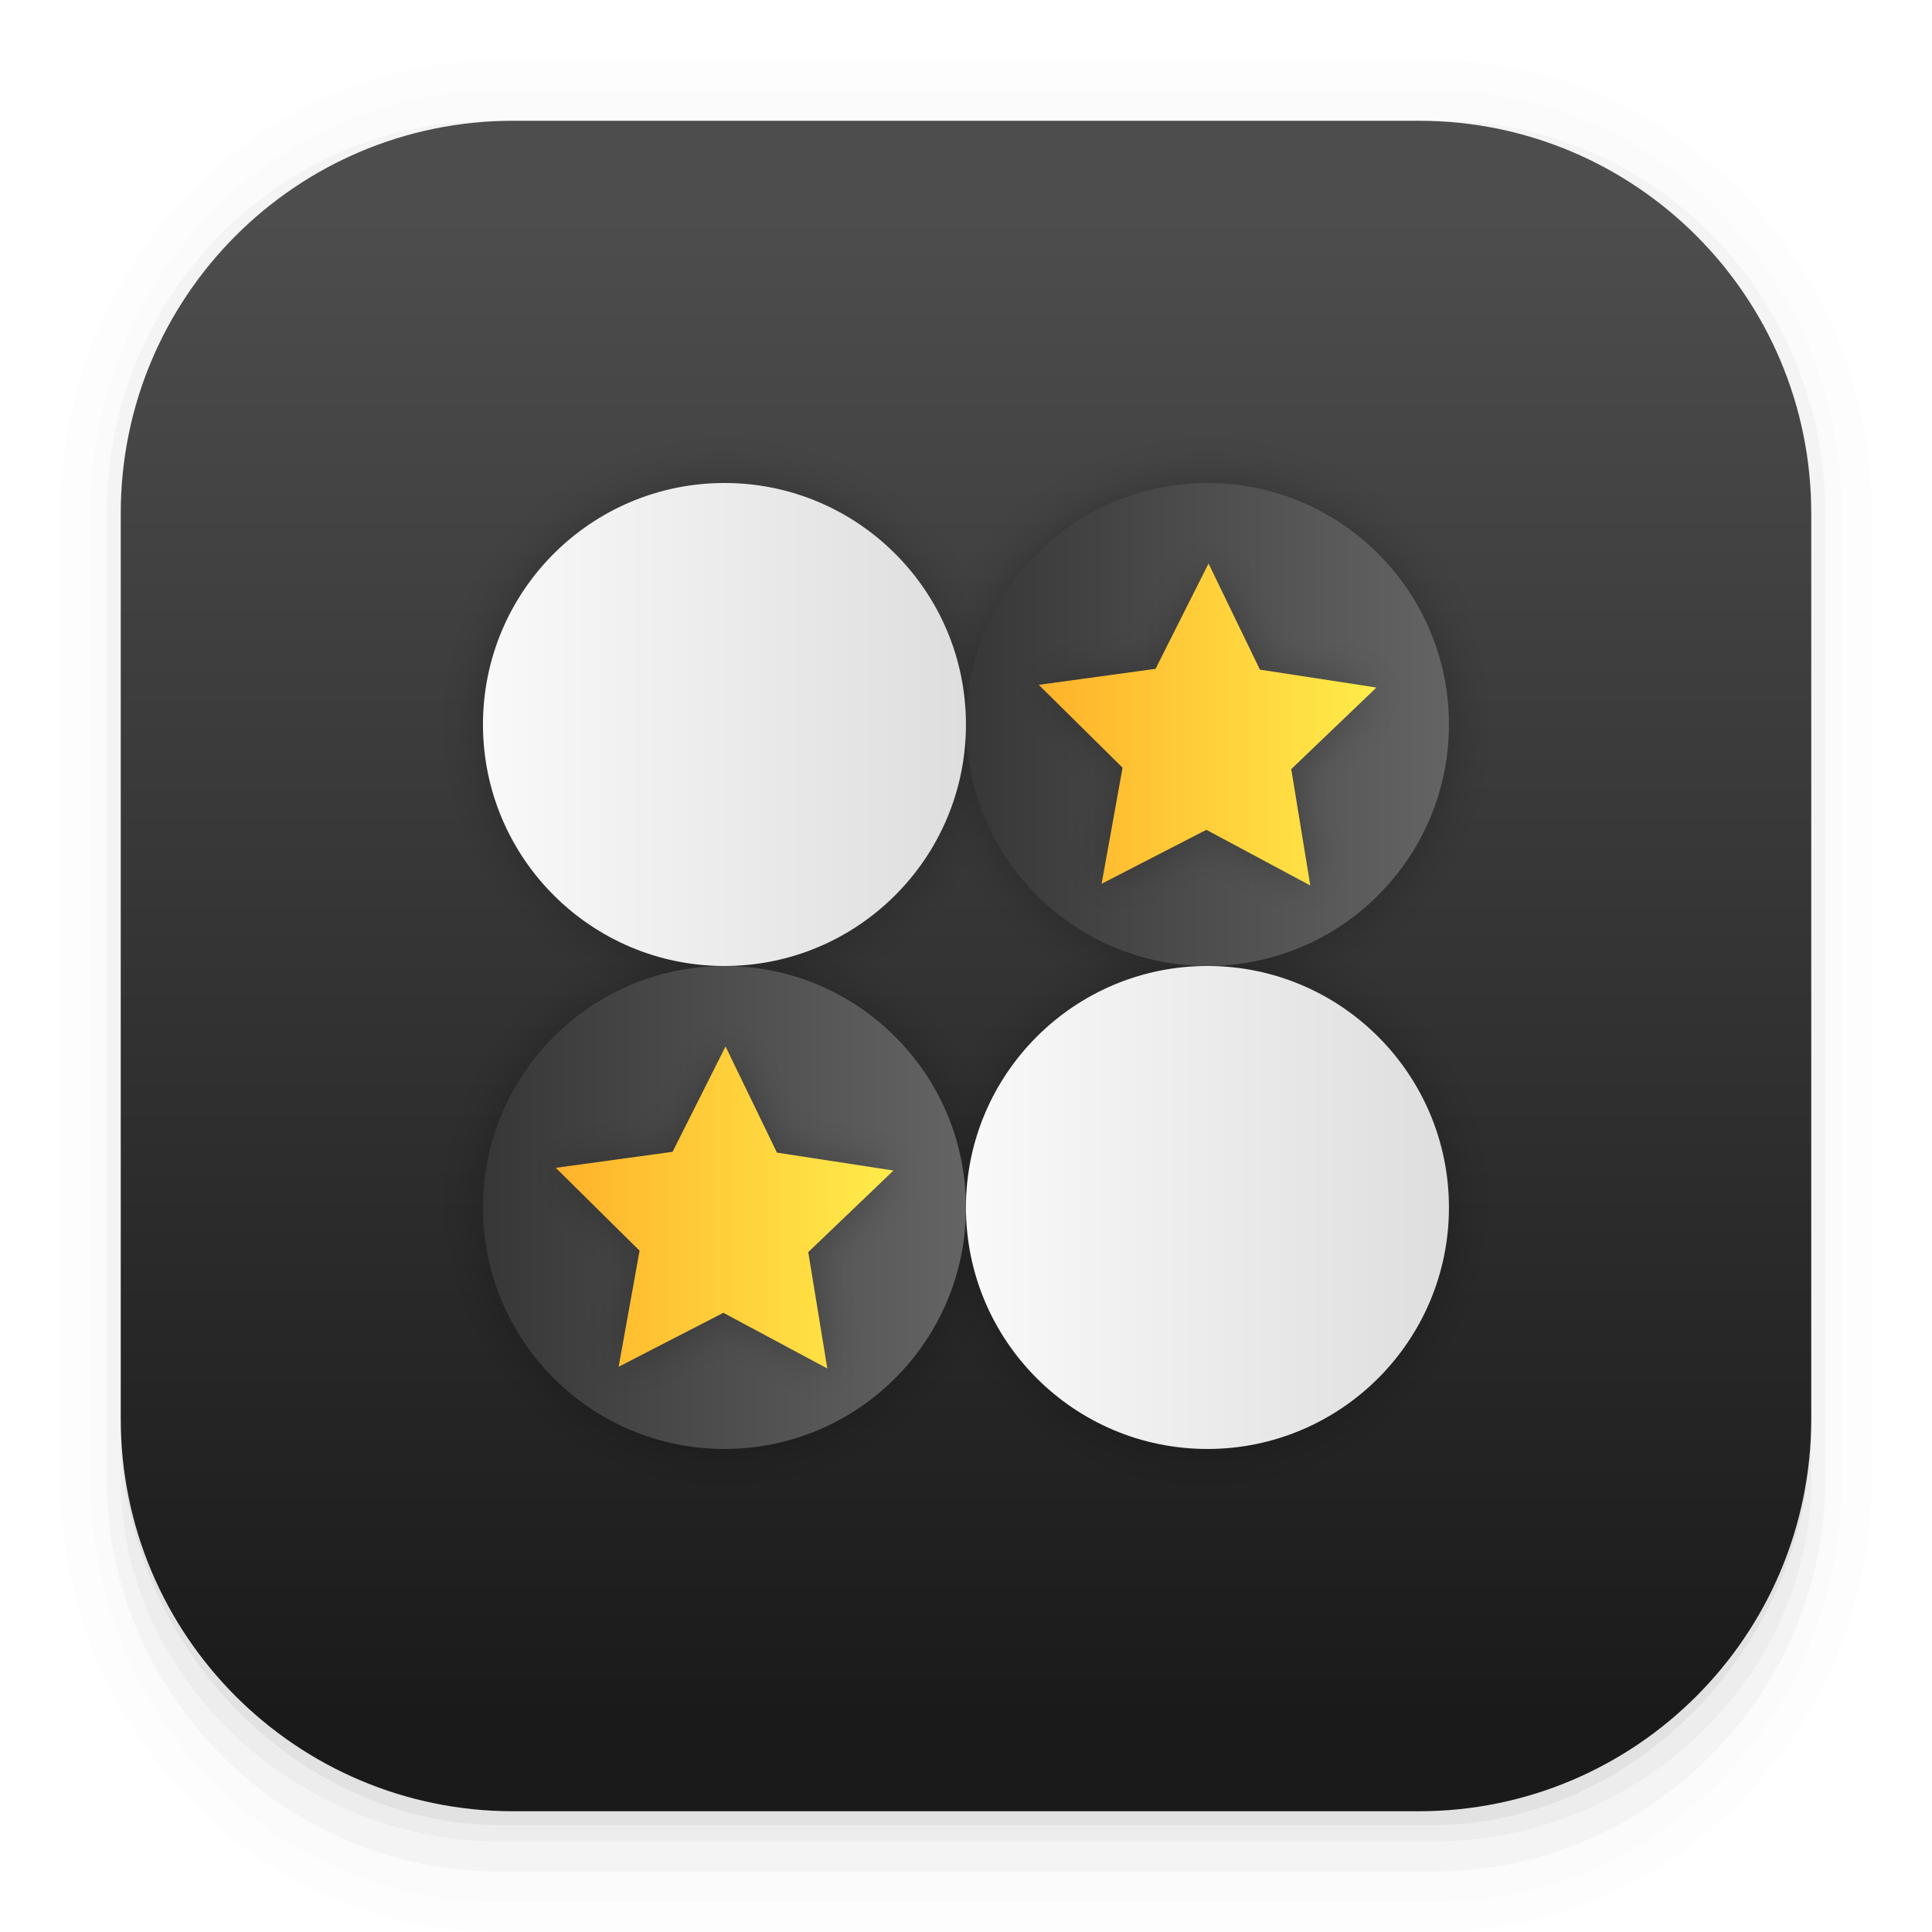
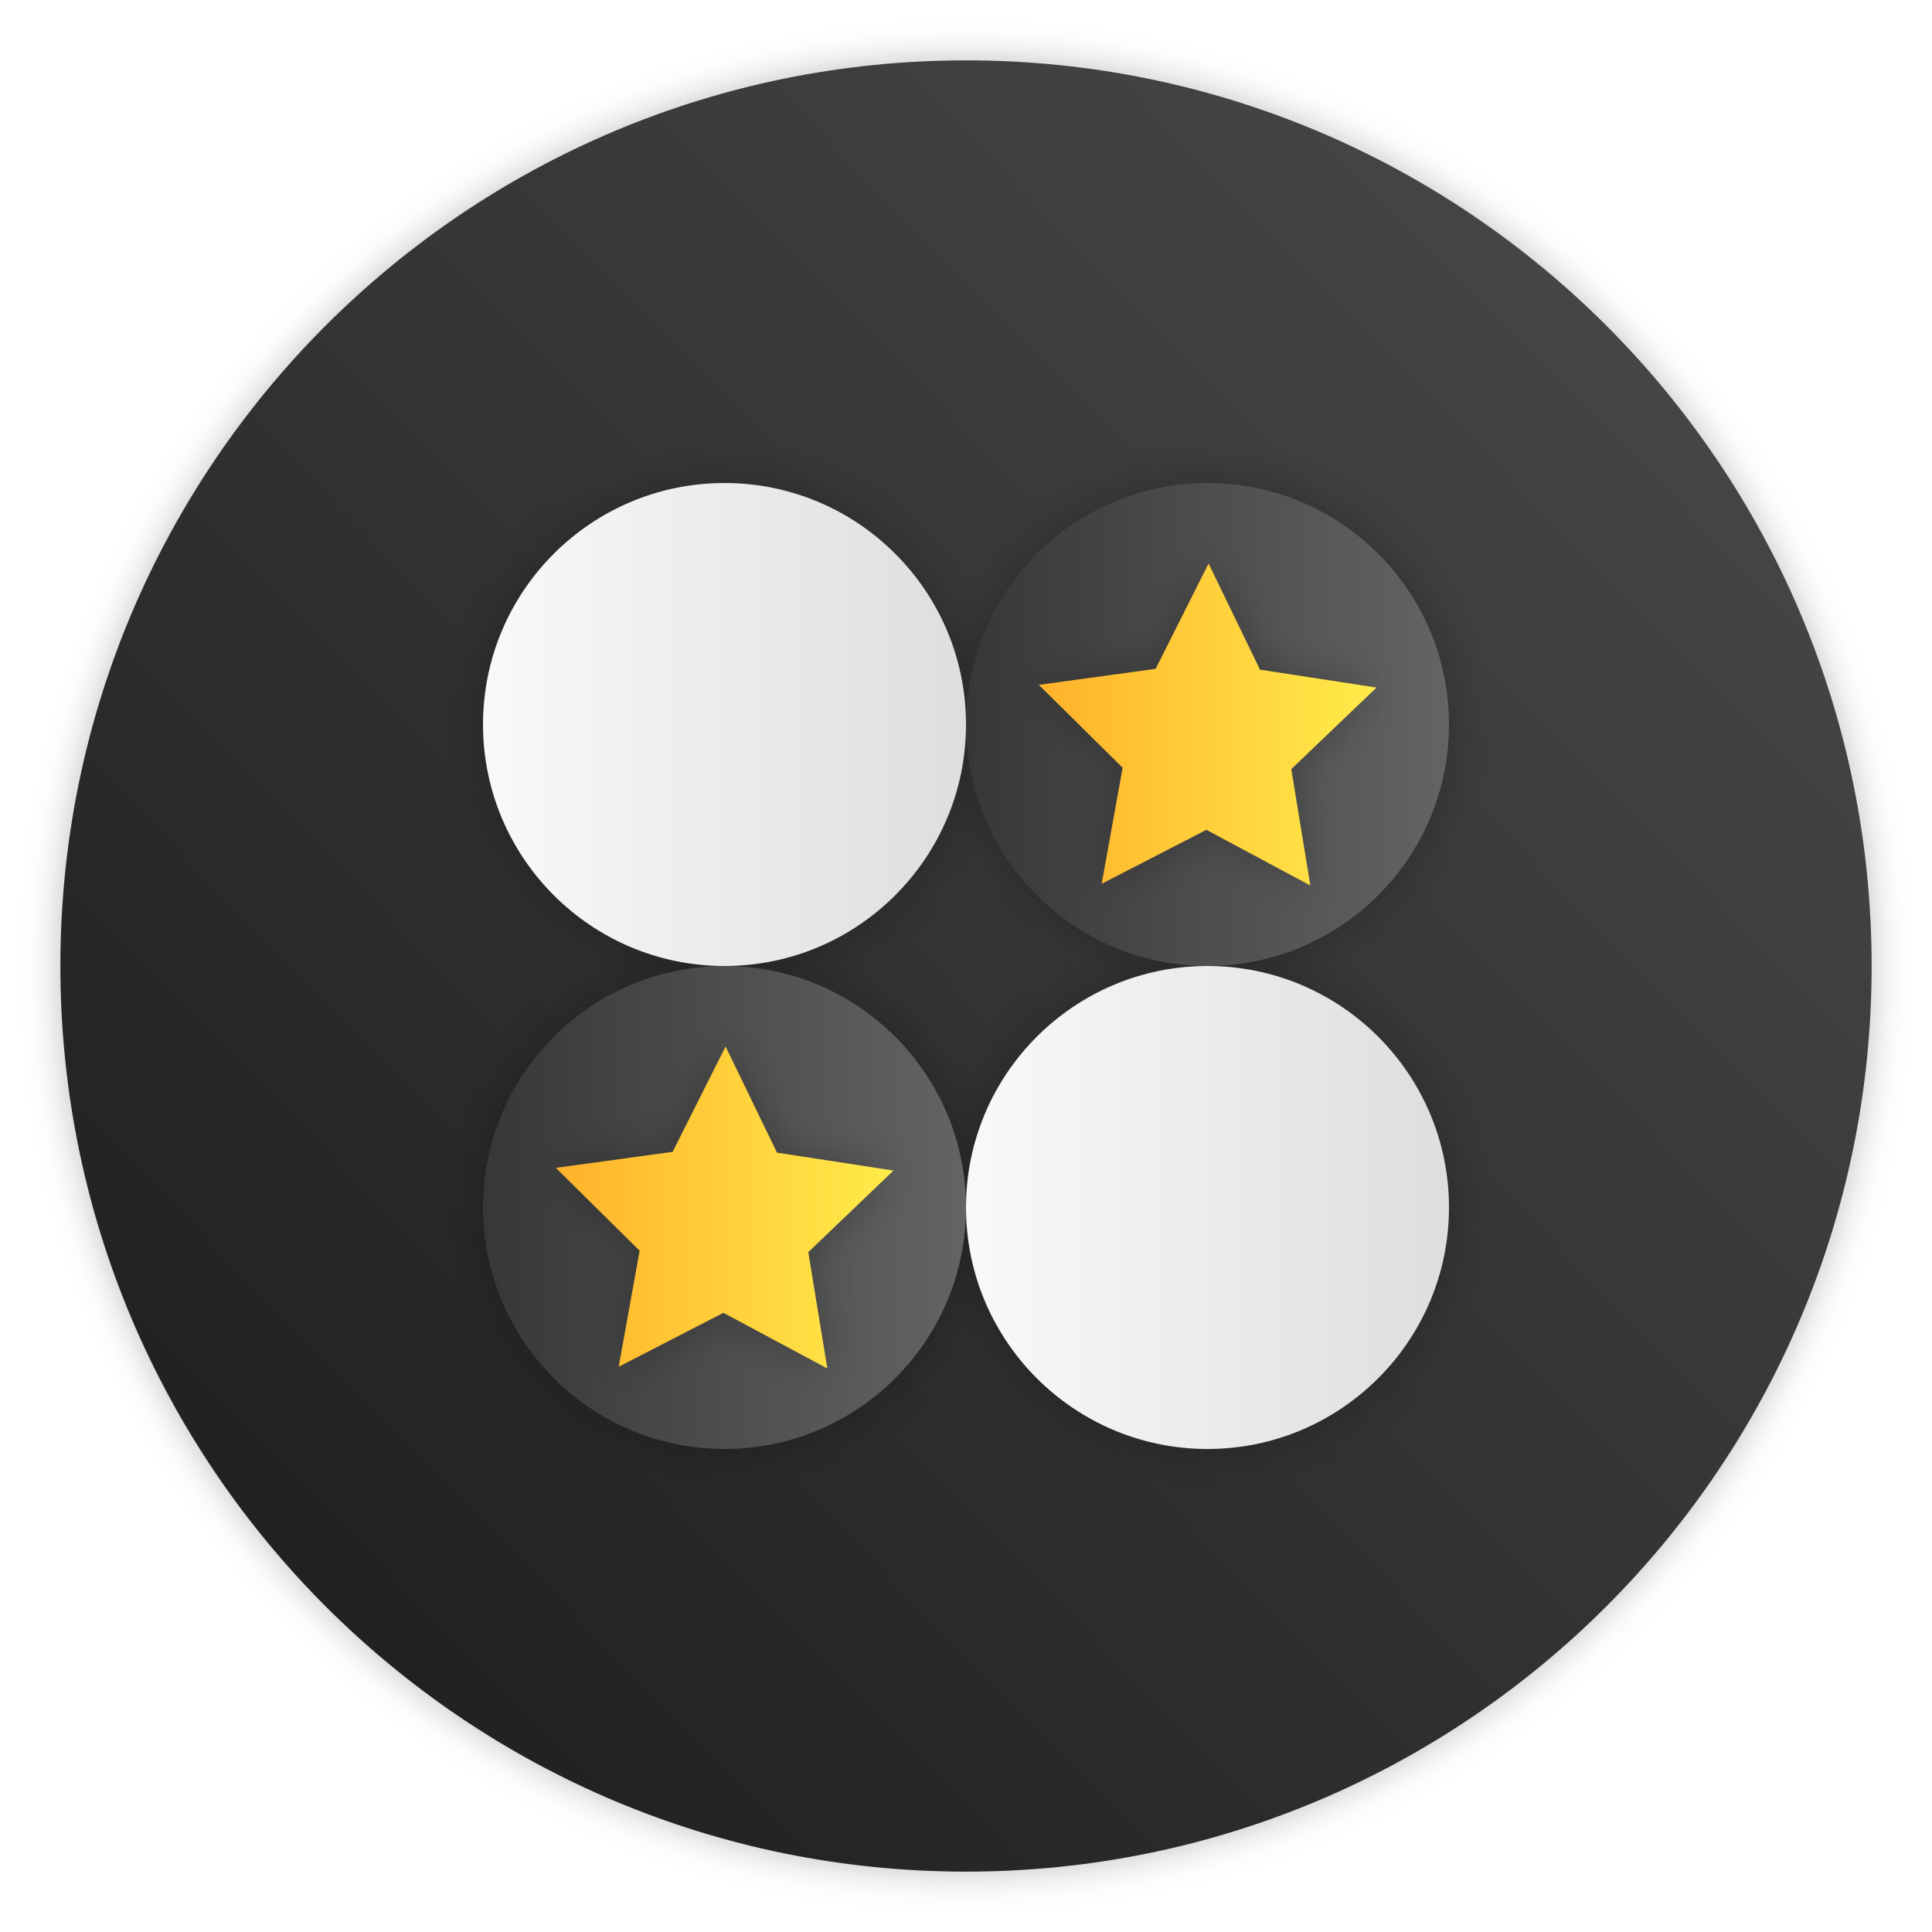
- <svg xmlns="http://www.w3.org/2000/svg" xmlns:xlink="http://www.w3.org/1999/xlink" width="64" height="64" version="1.1">
-   <defs>
+ <svg xmlns="http://www.w3.org/2000/svg" xmlns:xlink="http://www.w3.org/1999/xlink" id="svg88" version="1.1" height="64" width="64">
+   <defs id="defs46">
+     <linearGradient id="linearGradient1352">
+       <stop id="stop1348" offset="0" style="stop-color:#1a1a1a;stop-opacity:1" />
+       <stop id="stop1350" offset="1" style="stop-color:#4c4c4c;stop-opacity:1" />
+     </linearGradient>
    <linearGradient id="linearGradient905">
-       <stop stop-color="#ffb22a" offset="0" />
-       <stop stop-color="#ffec4a" offset="1" />
+       <stop id="stop2" offset="0" stop-color="#ffb22a" />
+       <stop id="stop4" offset="1" stop-color="#ffec4a" />
    </linearGradient>
    <linearGradient id="linearGradient889">
-       <stop stop-color="#373737" offset="0" />
-       <stop stop-color="#646464" offset="1" />
+       <stop id="stop7" offset="0" stop-color="#373737" />
+       <stop id="stop9" offset="1" stop-color="#646464" />
    </linearGradient>
    <linearGradient id="linearGradient873">
-       <stop stop-color="#f9f9f9" offset="0" />
-       <stop stop-color="#dedede" offset="1" />
-     </linearGradient>
-     <linearGradient id="linearGradient875" x1="22.169" x2="34.169" y1="31.424" y2="31.424" gradientUnits="userSpaceOnUse" xlink:href="#linearGradient873" />
-     <linearGradient id="linearGradient883" x1="34.169" x2="46.169" y1="43.424" y2="43.424" gradientUnits="userSpaceOnUse" xlink:href="#linearGradient873" />
-     <linearGradient id="linearGradient891" x1="22.169" x2="34.169" y1="43.424" y2="43.424" gradientUnits="userSpaceOnUse" xlink:href="#linearGradient889" />
-     <linearGradient id="linearGradient899" x1="34.169" x2="46.169" y1="31.424" y2="31.424" gradientUnits="userSpaceOnUse" xlink:href="#linearGradient889" />
-     <linearGradient id="linearGradient907" x1="23.978" x2="32.368" y1="43.424" y2="43.424" gradientUnits="userSpaceOnUse" xlink:href="#linearGradient905" />
-     <linearGradient id="linearGradient915" x1="35.978" x2="44.368" y1="31.424" y2="31.424" gradientUnits="userSpaceOnUse" xlink:href="#linearGradient905" />
-     <filter id="filter989" x="-.12" y="-.12" width="1.24" height="1.24" color-interpolation-filters="sRGB">
-       <feGaussianBlur stdDeviation="0.6" />
-     </filter>
-     <filter id="filter993" x="-.12" y="-.12" width="1.24" height="1.24" color-interpolation-filters="sRGB">
-       <feGaussianBlur stdDeviation="0.6" />
-     </filter>
-     <filter id="filter997" x="-.12" y="-.12" width="1.24" height="1.24" color-interpolation-filters="sRGB">
-       <feGaussianBlur stdDeviation="0.6" />
-     </filter>
-     <filter id="filter1001" x="-.12" y="-.12" width="1.24" height="1.24" color-interpolation-filters="sRGB">
-       <feGaussianBlur stdDeviation="0.6" />
-     </filter>
-     <filter id="filter1049" x="-.144" y="-.151" width="1.289" height="1.303" color-interpolation-filters="sRGB">
-       <feGaussianBlur stdDeviation="0.505" />
-     </filter>
-     <filter id="filter1053" x="-.144" y="-.151" width="1.289" height="1.303" color-interpolation-filters="sRGB">
-       <feGaussianBlur stdDeviation="0.505" />
-     </filter>
-     <linearGradient id="linearGradient862-3" x1="7.937" x2="7.937" y1="15.081" y2="1.852" gradientTransform="matrix(3.7795 0 0 3.7795 .00014324 .031541)" gradientUnits="userSpaceOnUse">
-       <stop stop-color="#1a1a1a" offset="0" />
-       <stop stop-color="#4d4d4d" offset="1" />
-     </linearGradient>
+       <stop id="stop12" offset="0" stop-color="#f9f9f9" />
+       <stop id="stop14" offset="1" stop-color="#dedede" />
+     </linearGradient>
+     <linearGradient xlink:href="#linearGradient873" gradientUnits="userSpaceOnUse" y2="31.424" y1="31.424" x2="34.169" x1="22.169" id="linearGradient875" />
+     <linearGradient xlink:href="#linearGradient873" gradientUnits="userSpaceOnUse" y2="43.424" y1="43.424" x2="46.169" x1="34.169" id="linearGradient883" />
+     <linearGradient xlink:href="#linearGradient889" gradientUnits="userSpaceOnUse" y2="43.424" y1="43.424" x2="34.169" x1="22.169" id="linearGradient891" />
+     <linearGradient xlink:href="#linearGradient889" gradientUnits="userSpaceOnUse" y2="31.424" y1="31.424" x2="46.169" x1="34.169" id="linearGradient899" />
+     <linearGradient xlink:href="#linearGradient905" gradientUnits="userSpaceOnUse" y2="43.424" y1="43.424" x2="32.368" x1="23.978" id="linearGradient907" />
+     <linearGradient xlink:href="#linearGradient905" gradientUnits="userSpaceOnUse" y2="31.424" y1="31.424" x2="44.368" x1="35.978" id="linearGradient915" />
+     <filter color-interpolation-filters="sRGB" height="1.24" width="1.24" y="-.12" x="-.12" id="filter989">
+       <feGaussianBlur id="feGaussianBlur23" stdDeviation="0.6" />
+     </filter>
+     <filter color-interpolation-filters="sRGB" height="1.24" width="1.24" y="-.12" x="-.12" id="filter993">
+       <feGaussianBlur id="feGaussianBlur26" stdDeviation="0.6" />
+     </filter>
+     <filter color-interpolation-filters="sRGB" height="1.24" width="1.24" y="-.12" x="-.12" id="filter997">
+       <feGaussianBlur id="feGaussianBlur29" stdDeviation="0.6" />
+     </filter>
+     <filter color-interpolation-filters="sRGB" height="1.24" width="1.24" y="-.12" x="-.12" id="filter1001">
+       <feGaussianBlur id="feGaussianBlur32" stdDeviation="0.6" />
+     </filter>
+     <filter color-interpolation-filters="sRGB" height="1.303" width="1.289" y="-.151" x="-.144" id="filter1049">
+       <feGaussianBlur id="feGaussianBlur35" stdDeviation="0.505" />
+     </filter>
+     <filter color-interpolation-filters="sRGB" height="1.303" width="1.289" y="-.151" x="-.144" id="filter1053">
+       <feGaussianBlur id="feGaussianBlur38" stdDeviation="0.505" />
+     </filter>
+     <linearGradient gradientUnits="userSpaceOnUse" gradientTransform="matrix(3.7795,0,0,3.7795,82.24821,0.031541)" y2="1.852" y1="15.081" x2="7.937" x1="7.937" id="linearGradient862-3">
+       <stop id="stop41" offset="0" stop-color="#1a1a1a" />
+       <stop id="stop43" offset="1" stop-color="#4d4d4d" />
+     </linearGradient>
+     <filter color-interpolation-filters="sRGB" height="1.12" width="1.12" y="-.06" x="-.06" id="a">
+       <feGaussianBlur id="feGaussianBlur2" stdDeviation="0.9" />
+     </filter>
+     <linearGradient gradientUnits="userSpaceOnUse" gradientTransform="matrix(3.7795,0,0,3.7795,77.88505,0.031541)" y2="1.852" y1="15.081" x2="7.937" x1="7.937" id="linearGradient862-3-3">
+       <stop id="stop5" offset="0" stop-color="#1a1a1a" />
+       <stop id="stop7-6" offset="1" stop-color="#4d4d4d" />
+     </linearGradient>
+     <filter color-interpolation-filters="sRGB" height="1.122" width="1.118" y="-.061" x="-.059" id="filter909">
+       <feGaussianBlur id="feGaussianBlur2-5" stdDeviation="0.901" />
+     </filter>
+     <filter color-interpolation-filters="sRGB" height="1.127" width="1.113" y="-.064" x="-.057" id="filter935">
+       <feGaussianBlur id="feGaussianBlur5" stdDeviation="1.06" />
+     </filter>
+     <linearGradient gradientTransform="translate(86.94936)" gradientUnits="userSpaceOnUse" y2="10.968" y1="56.798" x2="31.073" x1="30.242" id="linearGradient949">
+       <stop id="stop8" offset="0" stop-color="#ff8a34" />
+       <stop id="stop10" offset="1" stop-color="#ffdc34" />
+     </linearGradient>
+     <linearGradient gradientUnits="userSpaceOnUse" gradientTransform="matrix(1.5,0,0,1.5,-669.2806,-752.85)" y2="508.15" y1="540.16" x2="525.29" x1="525.29" id="linearGradient879">
+       <stop id="stop13" offset="0" stop-color="#18222a" />
+       <stop id="stop15" offset="1" stop-color="#566069" />
+     </linearGradient>
+     <linearGradient id="linearGradient910" x1="45" x2="60.076" y1="19" y2="3.924" gradientTransform="matrix(0.89283,0,0,-0.89283,114.0544,60.491)" gradientUnits="userSpaceOnUse">
+       <stop stop-color="#fff" offset="0" id="stop2-7" />
+       <stop stop-color="#ffefcc" offset="1" id="stop4-5" />
+     </linearGradient>
+     <radialGradient id="radialGradient1089" cx="-10.016" cy="4.929" r="1.7" gradientTransform="matrix(6.8413,0.088798,-0.13161,10.14,218.5036,-115.0887)" gradientUnits="userSpaceOnUse">
+       <stop offset="0" id="stop7-3" />
+       <stop stop-opacity=".33" offset=".476" id="stop9-3" />
+       <stop stop-opacity=".01" offset=".862" id="stop11" />
+       <stop stop-opacity="0" offset="1" id="stop13-3" />
+     </radialGradient>
+     <linearGradient id="linearGradient940" x1="30" x2="30" y1="54" y2="9" gradientTransform="matrix(1,0,0,-1,110.6258,63.947)" gradientUnits="userSpaceOnUse">
+       <stop stop-color="#fff" offset="0" id="stop16" />
+       <stop stop-color="#f5f5f5" offset="1" id="stop18" />
+     </linearGradient>
+     <linearGradient id="b-3" x1="399.57" x2="399.57" y1="545.8" y2="517.8" gradientTransform="matrix(2.1429,0,0,2.1429,-826.36,-1107.5)" gradientUnits="userSpaceOnUse">
+       <stop stop-color="#3889e9" offset="0" id="stop21" />
+       <stop stop-color="#5ea5fb" offset="1" id="stop23" />
+     </linearGradient>
+     <linearGradient id="linearGradient862" x1="7.937" x2="7.937" y1="15.081" y2="1.852" gradientTransform="matrix(3.7796,0,0,3.7796,110.6258,0)" gradientUnits="userSpaceOnUse">
+       <stop stop-color="#424242" offset="0" id="stop26" />
+       <stop stop-color="#272727" offset="1" id="stop28" />
+     </linearGradient>
+     <filter id="filter1154" x="-.101" y="-.115" width="1.203" height="1.231" color-interpolation-filters="sRGB">
+       <feGaussianBlur stdDeviation="1.158" id="feGaussianBlur31" />
+     </filter>
+     <style id="style921" type="text/css" />
+     <style id="style923" type="text/css" />
+     <style id="style925" type="text/css" />
+     <style id="style927" type="text/css" />
+     <filter color-interpolation-filters="sRGB" height="1.048" width="1.048" y="-.024" x="-.024" id="filter11290">
+       <feGaussianBlur id="feGaussianBlur929" stdDeviation="0.159" />
+     </filter>
+     <linearGradient gradientUnits="userSpaceOnUse" gradientTransform="matrix(3.7796,0,0,3.7796,-0.13309,0.024828)" y2=".647" y1="16.296" x2="16.388" x1=".739" id="linearGradient1005">
+       <stop id="stop932" offset="0" stop-color="#00dc96" />
+       <stop id="stop934" offset="1" stop-color="#14d29b" />
+     </linearGradient>
+     <style id="style937" type="text/css" />
+     <style id="style939" type="text/css" />
+     <style id="style941" type="text/css" />
+     <linearGradient id="linearGradient1057">
+       <stop id="stop1229" offset="0" stop-color="#fff" />
+       <stop id="stop1231" offset="1" stop-opacity="0" stop-color="#fff" />
+     </linearGradient>
+     <linearGradient gradientUnits="userSpaceOnUse" gradientTransform="matrix(1.5625,0,0,1.5625,0.40633,-5.1891)" y2="52.847" y1="27.545" x2="34.999" x1="34.999" id="linearGradient982">
+       <stop id="stop1234" offset="0" stop-color="#32b4ff" />
+       <stop id="stop1236" offset="1" stop-color="#3287ff" />
+     </linearGradient>
+     <style id="style1239" type="text/css" />
+     <style id="style1241" type="text/css" />
+     <linearGradient gradientUnits="userSpaceOnUse" gradientTransform="matrix(1.5625,0,0,1.5625,-9.2253,1.3231)" y2="43.681" y1="18.052" x2="21.314" x1="21.314" id="linearGradient1047">
+       <stop id="stop1243" offset="0" stop-color="#14dc78" />
+       <stop id="stop1245" offset="1" stop-color="#14a03c" />
+     </linearGradient>
+     <linearGradient gradientUnits="userSpaceOnUse" gradientTransform="matrix(1.5625,0,0,1.5625,-8.1072,-10.908)" y2="37.368" y1="12.316" x2="41.729" x1="41.729" id="linearGradient1049">
+       <stop id="stop1248" offset="0" stop-color="#ff3c64" />
+       <stop id="stop1250" offset="1" stop-color="#ff4628" />
+     </linearGradient>
+     <linearGradient xlink:href="#linearGradient1057" gradientUnits="userSpaceOnUse" gradientTransform="matrix(1,0,0,1.2271,0.20646,-10.975)" y2="39.768" y1="32.234" x2="34.427" x1="34.427" id="linearGradient1059" />
+     <linearGradient xlink:href="#linearGradient1057" gradientUnits="userSpaceOnUse" gradientTransform="matrix(1,0,0,1.2271,-12.55,-19.793)" y2="39.768" y1="32.234" x2="34.427" x1="34.427" id="linearGradient1063" />
+     <linearGradient xlink:href="#linearGradient1057" gradientUnits="userSpaceOnUse" gradientTransform="matrix(1,0,0,1.2271,5.7554,-25.761)" y2="39.768" y1="32.234" x2="34.427" x1="34.427" id="linearGradient1067" />
+     <filter color-interpolation-filters="sRGB" height="1.048" width="1.048" y="-.024" x="-.024" id="filter11290-3">
+       <feGaussianBlur id="feGaussianBlur1256" stdDeviation="0.159" />
+     </filter>
+     <linearGradient gradientUnits="userSpaceOnUse" gradientTransform="matrix(3.7796,0,0,3.7796,-0.13155,0.0250173)" y2=".647" y1="16.296" x2="16.388" x1=".739" id="linearGradient1005-6">
+       <stop id="stop1259" offset="0" stop-color="#dddfe1" />
+       <stop id="stop1261" offset="1" stop-color="#f3f4f6" />
+     </linearGradient>
+     <filter color-interpolation-filters="sRGB" height="1.122" width="1.118" y="-.061" x="-.059" id="filter909-9">
+       <feGaussianBlur id="feGaussianBlur2-1" stdDeviation="0.901" />
+     </filter>
+     <filter color-interpolation-filters="sRGB" height="1.127" width="1.113" y="-.064" x="-.057" id="filter935-2">
+       <feGaussianBlur id="feGaussianBlur5-7" stdDeviation="1.06" />
+     </filter>
+     <radialGradient id="radialGradient1089-6" cx="-10.016" cy="4.929" r="1.7" gradientTransform="matrix(6.8413,0.088798,-0.13161,10.14,218.5036,-115.0887)" gradientUnits="userSpaceOnUse">
+       <stop offset="0" id="stop7-1" />
+       <stop stop-opacity=".33" offset=".476" id="stop9-8" />
+       <stop stop-opacity=".01" offset=".862" id="stop11-7" />
+       <stop stop-opacity="0" offset="1" id="stop13-3-9" />
+     </radialGradient>
+     <filter id="filter1154-9" x="-.101" y="-.115" width="1.203" height="1.231" color-interpolation-filters="sRGB">
+       <feGaussianBlur stdDeviation="1.158" id="feGaussianBlur31-2" />
+     </filter>
+     <style id="style921-2" type="text/css" />
+     <style id="style923-8" type="text/css" />
+     <style id="style925-9" type="text/css" />
+     <style id="style927-7" type="text/css" />
+     <filter color-interpolation-filters="sRGB" height="1.048" width="1.048" y="-.024" x="-.024" id="filter11290-36">
+       <feGaussianBlur id="feGaussianBlur929-1" stdDeviation="0.159" />
+     </filter>
+     <style id="style937-3" type="text/css" />
+     <style id="style939-1" type="text/css" />
+     <style id="style941-9" type="text/css" />
+     <style id="style1239-5" type="text/css" />
+     <style id="style1241-0" type="text/css" />
+     <filter color-interpolation-filters="sRGB" height="1.048" width="1.048" y="-.024" x="-.024" id="filter11290-3-6">
+       <feGaussianBlur id="feGaussianBlur1256-3" stdDeviation="0.159" />
+     </filter>
+     <linearGradient gradientUnits="userSpaceOnUse" y2="3.145" x2="62.325" y1="61.729" x1="2.39" id="linearGradient1354" xlink:href="#linearGradient1352" />
  </defs>
-   <g transform="scale(3.7796)" shape-rendering="auto">
-     <path d="m4.369 0.529c-2.114 0-3.84 1.784-3.84 3.968v8.467c0 2.185 1.726 3.968 3.84 3.968h8.194c2.114 0 3.84-1.784 3.84-3.968v-8.467c0-2.185-1.726-3.968-3.84-3.968zm0.257 0.521h7.681c1.844 0 3.329 1.534 3.329 3.44v7.937c0 1.906-1.485 3.44-3.329 3.44h-7.681c-1.844 0-3.329-1.534-3.329-3.44v-7.937c0-1.906 1.485-3.44 3.329-3.44z" color="#000000" color-rendering="auto" dominant-baseline="auto" image-rendering="auto" opacity=".01" solid-color="#000000" stop-color="#000000" style="font-feature-settings:normal;font-variant-alternates:normal;font-variant-caps:normal;font-variant-east-asian:normal;font-variant-ligatures:normal;font-variant-numeric:normal;font-variant-position:normal;font-variation-settings:normal;inline-size:0;isolation:auto;mix-blend-mode:normal;shape-margin:0;shape-padding:0;text-decoration-color:#000000;text-decoration-line:none;text-decoration-style:solid;text-indent:0;text-orientation:mixed;text-transform:none;white-space:normal" />
-     <path d="m4.359 0.794c-1.967 0-3.564 1.653-3.564 3.688v8.5c0 2.035 1.597 3.688 3.564 3.688h8.216c1.967 0 3.564-1.653 3.564-3.688v-8.5c0-2.035-1.598-3.688-3.564-3.688zm0.272 0.256h7.672c1.842 0 3.325 1.534 3.325 3.44v7.937c0 1.906-1.483 3.44-3.325 3.44h-7.672c-1.842 0-3.325-1.534-3.325-3.44v-7.937c0-1.906 1.483-3.44 3.325-3.44z" color="#000000" color-rendering="auto" dominant-baseline="auto" image-rendering="auto" opacity=".01" solid-color="#000000" stop-color="#000000" style="font-feature-settings:normal;font-variant-alternates:normal;font-variant-caps:normal;font-variant-east-asian:normal;font-variant-ligatures:normal;font-variant-numeric:normal;font-variant-position:normal;font-variation-settings:normal;inline-size:0;isolation:auto;mix-blend-mode:normal;shape-margin:0;shape-padding:0;text-decoration-color:#000000;text-decoration-line:none;text-decoration-style:solid;text-indent:0;text-orientation:mixed;text-transform:none;white-space:normal" />
-     <path d="m4.31 1.058c-1.866 0-3.375 1.538-3.375 3.439v8.467c0 1.901 1.57 3.439 3.436 3.439h8.2c1.866 0 3.427-1.538 3.427-3.439v-8.467c0-1.901-1.51-3.439-3.376-3.439h-0.097c1.794 0.087 3.214 1.582 3.214 3.432v7.937c0 1.906-1.506 3.44-3.377 3.44h-7.79c-1.871 0-3.377-1.534-3.377-3.44v-7.937c0-1.85 1.42-3.345 3.214-3.432z" color="#000000" color-rendering="auto" dominant-baseline="auto" image-rendering="auto" opacity=".03" solid-color="#000000" stop-color="#000000" style="font-feature-settings:normal;font-variant-alternates:normal;font-variant-caps:normal;font-variant-east-asian:normal;font-variant-ligatures:normal;font-variant-numeric:normal;font-variant-position:normal;font-variation-settings:normal;inline-size:0;isolation:auto;mix-blend-mode:normal;shape-margin:0;shape-padding:0;text-decoration-color:#000000;text-decoration-line:none;text-decoration-style:solid;text-indent:0;text-orientation:mixed;text-transform:none;white-space:normal" />
-     <path transform="scale(.26458)" d="m4 46.969v2.031c0 6.648 5.896 12 12.544 12h30.961c6.648 0 12.495-5.352 12.495-12v-1.992c-0.021 7.185-5.81 12.963-13 12.963h-29.998c-7.203 0-13.002-5.799-13.002-13.002z" color="#000000" color-rendering="auto" dominant-baseline="auto" image-rendering="auto" opacity=".03" solid-color="#000000" stop-color="#000000" style="font-feature-settings:normal;font-variant-alternates:normal;font-variant-caps:normal;font-variant-east-asian:normal;font-variant-ligatures:normal;font-variant-numeric:normal;font-variant-position:normal;font-variation-settings:normal;inline-size:0;isolation:auto;mix-blend-mode:normal;shape-margin:0;shape-padding:0;text-decoration-color:#000000;text-decoration-line:none;text-decoration-style:solid;text-indent:0;text-orientation:mixed;text-transform:none;white-space:normal" />
-     <path d="m1.058 11.906v0.592c0 1.939 1.573 3.499 3.332 3.499h8.16c1.759 0 3.324-1.561 3.324-3.499v-0.581c-0.006 2.095-1.537 3.78-3.439 3.78h-7.937c-1.906 0-3.44-1.691-3.44-3.792z" color="#000000" color-rendering="auto" dominant-baseline="auto" image-rendering="auto" opacity=".05" solid-color="#000000" stop-color="#000000" style="font-feature-settings:normal;font-variant-alternates:normal;font-variant-caps:normal;font-variant-east-asian:normal;font-variant-ligatures:normal;font-variant-numeric:normal;font-variant-position:normal;font-variation-settings:normal;inline-size:0;isolation:auto;mix-blend-mode:normal;shape-margin:0;shape-padding:0;text-decoration-color:#000000;text-decoration-line:none;text-decoration-style:solid;text-indent:0;text-orientation:mixed;text-transform:none;white-space:normal" />
-   </g>
-   <rect x="4" y="4" width="56" height="56" rx="13.002" ry="13.002" fill="url(#linearGradient862-3)" stroke-width="3.78" />
-   <g transform="matrix(1.3333 0 0 1.3333 -13.559 -17.898)">
-     <path d="m34.169 31.424c0 3.313-2.688 6-6 6-3.313 0-6-2.688-6-6 0-3.313 2.688-6 6-6 3.313 0 6 2.688 6 6" filter="url(#filter989)" opacity=".25" />
-     <path d="m46.169 43.424c0 3.313-2.688 6-6 6-3.313 0-6-2.688-6-6 0-3.313 2.688-6 6-6 3.313 0 6 2.688 6 6" filter="url(#filter993)" opacity=".25" />
-     <path d="m34.169 43.424c0 3.313-2.688 6-6 6-3.313 0-6-2.688-6-6 0-3.313 2.688-6 6-6 3.313 0 6 2.688 6 6" filter="url(#filter997)" opacity=".25" />
-     <path d="m46.169 31.424c0 3.313-2.688 6-6 6-3.313 0-6-2.688-6-6 0-3.313 2.688-6 6-6 3.313 0 6 2.688 6 6" filter="url(#filter1001)" opacity=".25" />
-     <path d="m34.169 31.424c0 3.313-2.688 6-6 6-3.313 0-6-2.688-6-6 0-3.313 2.688-6 6-6 3.313 0 6 2.688 6 6" fill="url(#linearGradient875)" />
-     <path d="m46.169 43.424c0 3.313-2.688 6-6 6-3.313 0-6-2.688-6-6 0-3.313 2.688-6 6-6 3.313 0 6 2.688 6 6" fill="url(#linearGradient883)" />
-     <path d="m34.169 43.424c0 3.313-2.688 6-6 6-3.313 0-6-2.688-6-6 0-3.313 2.688-6 6-6 3.313 0 6 2.688 6 6" fill="url(#linearGradient891)" />
-     <path d="m30.724 47.424-2.582-1.383-2.602 1.34 0.52-2.883-2.082-2.059 2.902-0.398 1.316-2.617 1.277 2.637 2.895 0.445-2.117 2.027" filter="url(#filter1049)" opacity=".25" />
-     <path d="m30.724 47.424-2.582-1.383-2.602 1.34 0.52-2.883-2.082-2.059 2.902-0.398 1.316-2.617 1.277 2.637 2.895 0.445-2.117 2.027" fill="url(#linearGradient907)" />
-     <path d="m46.169 31.424c0 3.313-2.688 6-6 6-3.313 0-6-2.688-6-6 0-3.313 2.688-6 6-6 3.313 0 6 2.688 6 6" fill="url(#linearGradient899)" />
-     <path d="m42.724 35.424-2.582-1.383-2.602 1.34 0.52-2.883-2.082-2.059 2.902-0.398 1.316-2.617 1.277 2.637 2.895 0.445-2.117 2.027" filter="url(#filter1053)" opacity=".25" />
-     <path d="m42.724 35.424-2.582-1.383-2.602 1.34 0.52-2.883-2.082-2.059 2.902-0.398 1.316-2.617 1.277 2.637 2.895 0.445-2.117 2.027" fill="url(#linearGradient915)" />
+   <circle style="filter:url(#filter11290-3-6)" id="circle1266" stroke-width="0.14" opacity="0.25" filter="url(#filter11290)" r="7.938" cy="8.46" cx="8.494" transform="matrix(3.7796,0,0,3.7796,-0.102788,0.02458453)" />
+   <circle id="circle52" stroke-width="1.571" fill="url(#b-3)" r="0" cy="32.044" cx="32.02" style="fill:url(#b-3)" />
+   <g id="g989" fill="#5e4aa6">
+     <circle id="circle945" r="0" cy="-1241.6" cx="-1248.7" />
+     <circle id="circle947" fill-rule="evenodd" r="0" cy="23.855" cx="-149.15" />
+     <circle id="circle949" r="0" cy="-1241.6" cx="-1248.7" />
+     <circle id="circle951" fill-rule="evenodd" r="0" cy="23.855" cx="-149.15" />
+     <circle id="circle953" r="0" cy="-1256.6" cx="-1150.9" />
+     <circle id="circle955" fill-rule="evenodd" r="0" cy="8.874" cx="-51.327" />
+     <g id="g987" stroke-width="0.265" transform="matrix(3.7796,0,0,3.7796,167.86,4.61)">
+       <g id="g965" transform="translate(-0.0272,0.0065001)">
+         <circle id="circle957" r="0" cy="-328.38" cx="-330.35" />
+         <circle id="circle959" r="0" cy="-326.25" cx="-312.11" />
+         <circle id="circle961" r="0" cy="-333.07" cx="-306.02" />
+         <circle id="circle963" r="0" cy="-326.01" cx="-308.84" />
+       </g>
+       <g id="g975" transform="translate(-0.0272,0.0065001)">
+         <circle id="circle967" r="0" cy="-328.38" cx="-330.35" />
+         <circle id="circle969" r="0" cy="-326.25" cx="-312.11" />
+         <circle id="circle971" r="0" cy="-333.07" cx="-306.02" />
+         <circle id="circle973" r="0" cy="-326.01" cx="-308.84" />
+       </g>
+       <g id="g985" transform="translate(-0.02705,0.0064503)">
+         <circle id="circle977" r="0" cy="-328.38" cx="-330.35" />
+         <circle id="circle979" r="0" cy="-326.25" cx="-312.11" />
+         <circle id="circle981" r="0" cy="-333.07" cx="-306.02" />
+         <circle id="circle983" r="0" cy="-326.01" cx="-308.84" />
+       </g>
+     </g>
+   </g>
+   <g id="g1009" fill="#5e4aa6" transform="translate(-168.12,-62.045)">
+     <circle id="circle991" r="0" cy="-1241.6" cx="-1248.7" />
+     <circle id="circle993" fill-rule="evenodd" r="0" cy="23.855" cx="-149.15" />
+     <circle id="circle995" r="0" cy="-1256.6" cx="-1150.9" />
+     <circle id="circle997" fill-rule="evenodd" r="0" cy="8.874" cx="-51.327" />
+     <g id="g1007" stroke-width="0.265" transform="matrix(3.7796,0,0,3.7796,-0.10224,0.02438)">
+       <circle id="circle999" r="0" cy="-328.38" cx="-330.35" />
+       <circle id="circle1001" r="0" cy="-326.25" cx="-312.11" />
+       <circle id="circle1003" r="0" cy="-333.07" cx="-306.02" />
+       <circle id="circle1005" r="0" cy="-326.01" cx="-308.84" />
+     </g>
+   </g>
+   <g id="g1023" stroke-width="0.265" fill="#5e4aa6" transform="matrix(3.7796,0,0,3.7796,-168.23,-62.021)">
+     <circle id="circle1015" r="0" cy="-328.38" cx="-330.35" />
+     <circle id="circle1017" r="0" cy="-326.25" cx="-312.11" />
+     <circle id="circle1019" r="0" cy="-333.07" cx="-306.02" />
+     <circle id="circle1021" r="0" cy="-326.01" cx="-308.84" />
+   </g>
+   <g id="g1065" fill="#5e4aa6" transform="translate(-285.54,-103.27)">
+     <circle id="circle1025" r="0" cy="-1241.6" cx="-1248.7" />
+     <circle id="circle1027" fill-rule="evenodd" r="0" cy="23.855" cx="-149.15" />
+     <circle id="circle1029" r="0" cy="-1256.6" cx="-1150.9" />
+     <circle id="circle1031" fill-rule="evenodd" r="0" cy="8.874" cx="-51.327" />
+     <g id="g1063" stroke-width="0.265" transform="matrix(3.7796,0,0,3.7796,167.86,4.61)">
+       <g id="g1041" transform="translate(-0.0272,0.0065001)">
+         <circle id="circle1033" r="0" cy="-328.38" cx="-330.35" />
+         <circle id="circle1035" r="0" cy="-326.25" cx="-312.11" />
+         <circle id="circle1037" r="0" cy="-333.07" cx="-306.02" />
+         <circle id="circle1039" r="0" cy="-326.01" cx="-308.84" />
+       </g>
+       <g id="g1051" transform="translate(-0.0272,0.0065001)">
+         <circle id="circle1043" r="0" cy="-328.38" cx="-330.35" />
+         <circle id="circle1045" r="0" cy="-326.25" cx="-312.11" />
+         <circle id="circle1047" r="0" cy="-333.07" cx="-306.02" />
+         <circle id="circle1049" r="0" cy="-326.01" cx="-308.84" />
+       </g>
+       <g id="g1061" transform="translate(-0.02705,0.0064503)">
+         <circle id="circle1053" r="0" cy="-328.38" cx="-330.35" />
+         <circle id="circle1055" r="0" cy="-326.25" cx="-312.11" />
+         <circle id="circle1057" r="0" cy="-333.07" cx="-306.02" />
+         <circle id="circle1059" r="0" cy="-326.01" cx="-308.84" />
+       </g>
+     </g>
+   </g>
+   <circle id="circle1270" fill="#5e4aa6" r="0" cy="-1271.902" cx="-1323.21" />
+   <circle id="circle1272" fill-rule="evenodd" fill="#5e4aa6" r="0" cy="-6.447" cx="-223.66" />
+   <g id="g1296" stroke-width="0.265" fill="#5e4aa6" transform="matrix(3.7796,0,0,3.7796,-177.4304,-69.02159)">
+     <circle id="circle1288" r="0" cy="-328.38" cx="-330.35" />
+     <circle id="circle1290" r="0" cy="-326.25" cx="-312.11" />
+     <circle id="circle1292" r="0" cy="-333.07" cx="-306.02" />
+     <circle id="circle1294" r="0" cy="-326.01" cx="-308.84" />
+   </g>
+   <circle r="30" cy="32" cx="32" id="path1346" style="opacity:1;fill:url(#linearGradient1354);stroke-width:2.237;stroke-linecap:round;fill-opacity:1" />
+   <g id="g86" transform="matrix(1.3333,0,0,1.3333,-13.55753,-17.89742)">
+     <path id="path62" opacity="0.25" filter="url(#filter989)" d="m 34.169,31.424 c 0,3.313 -2.688,6 -6,6 -3.313,0 -6,-2.688 -6,-6 0,-3.313 2.688,-6 6,-6 3.313,0 6,2.688 6,6" />
+     <path id="path64" opacity="0.25" filter="url(#filter993)" d="m 46.169,43.424 c 0,3.313 -2.688,6 -6,6 -3.313,0 -6,-2.688 -6,-6 0,-3.313 2.688,-6 6,-6 3.313,0 6,2.688 6,6" />
+     <path id="path66" opacity="0.25" filter="url(#filter997)" d="m 34.169,43.424 c 0,3.313 -2.688,6 -6,6 -3.313,0 -6,-2.688 -6,-6 0,-3.313 2.688,-6 6,-6 3.313,0 6,2.688 6,6" />
+     <path id="path68" opacity="0.25" filter="url(#filter1001)" d="m 46.169,31.424 c 0,3.313 -2.688,6 -6,6 -3.313,0 -6,-2.688 -6,-6 0,-3.313 2.688,-6 6,-6 3.313,0 6,2.688 6,6" />
+     <path style="fill:url(#linearGradient875)" id="path70" fill="url(#linearGradient875)" d="m 34.169,31.424 c 0,3.313 -2.688,6 -6,6 -3.313,0 -6,-2.688 -6,-6 0,-3.313 2.688,-6 6,-6 3.313,0 6,2.688 6,6" />
+     <path style="fill:url(#linearGradient883)" id="path72" fill="url(#linearGradient883)" d="m 46.169,43.424 c 0,3.313 -2.688,6 -6,6 -3.313,0 -6,-2.688 -6,-6 0,-3.313 2.688,-6 6,-6 3.313,0 6,2.688 6,6" />
+     <path style="fill:url(#linearGradient891)" id="path74" fill="url(#linearGradient891)" d="m 34.169,43.424 c 0,3.313 -2.688,6 -6,6 -3.313,0 -6,-2.688 -6,-6 0,-3.313 2.688,-6 6,-6 3.313,0 6,2.688 6,6" />
+     <path id="path76" opacity="0.25" filter="url(#filter1049)" d="m 30.724,47.424 -2.582,-1.383 -2.602,1.34 0.52,-2.883 -2.082,-2.059 2.902,-0.398 1.316,-2.617 1.277,2.637 2.895,0.445 -2.117,2.027" />
+     <path style="fill:url(#linearGradient907)" id="path78" fill="url(#linearGradient907)" d="m 30.724,47.424 -2.582,-1.383 -2.602,1.34 0.52,-2.883 -2.082,-2.059 2.902,-0.398 1.316,-2.617 1.277,2.637 2.895,0.445 -2.117,2.027" />
+     <path style="fill:url(#linearGradient899)" id="path80" fill="url(#linearGradient899)" d="m 46.169,31.424 c 0,3.313 -2.688,6 -6,6 -3.313,0 -6,-2.688 -6,-6 0,-3.313 2.688,-6 6,-6 3.313,0 6,2.688 6,6" />
+     <path id="path82" opacity="0.25" filter="url(#filter1053)" d="m 42.724,35.424 -2.582,-1.383 -2.602,1.34 0.52,-2.883 -2.082,-2.059 2.902,-0.398 1.316,-2.617 1.277,2.637 2.895,0.445 -2.117,2.027" />
+     <path style="fill:url(#linearGradient915)" id="path84" fill="url(#linearGradient915)" d="m 42.724,35.424 -2.582,-1.383 -2.602,1.34 0.52,-2.883 -2.082,-2.059 2.902,-0.398 1.316,-2.617 1.277,2.637 2.895,0.445 -2.117,2.027" />
  </g>
</svg>
